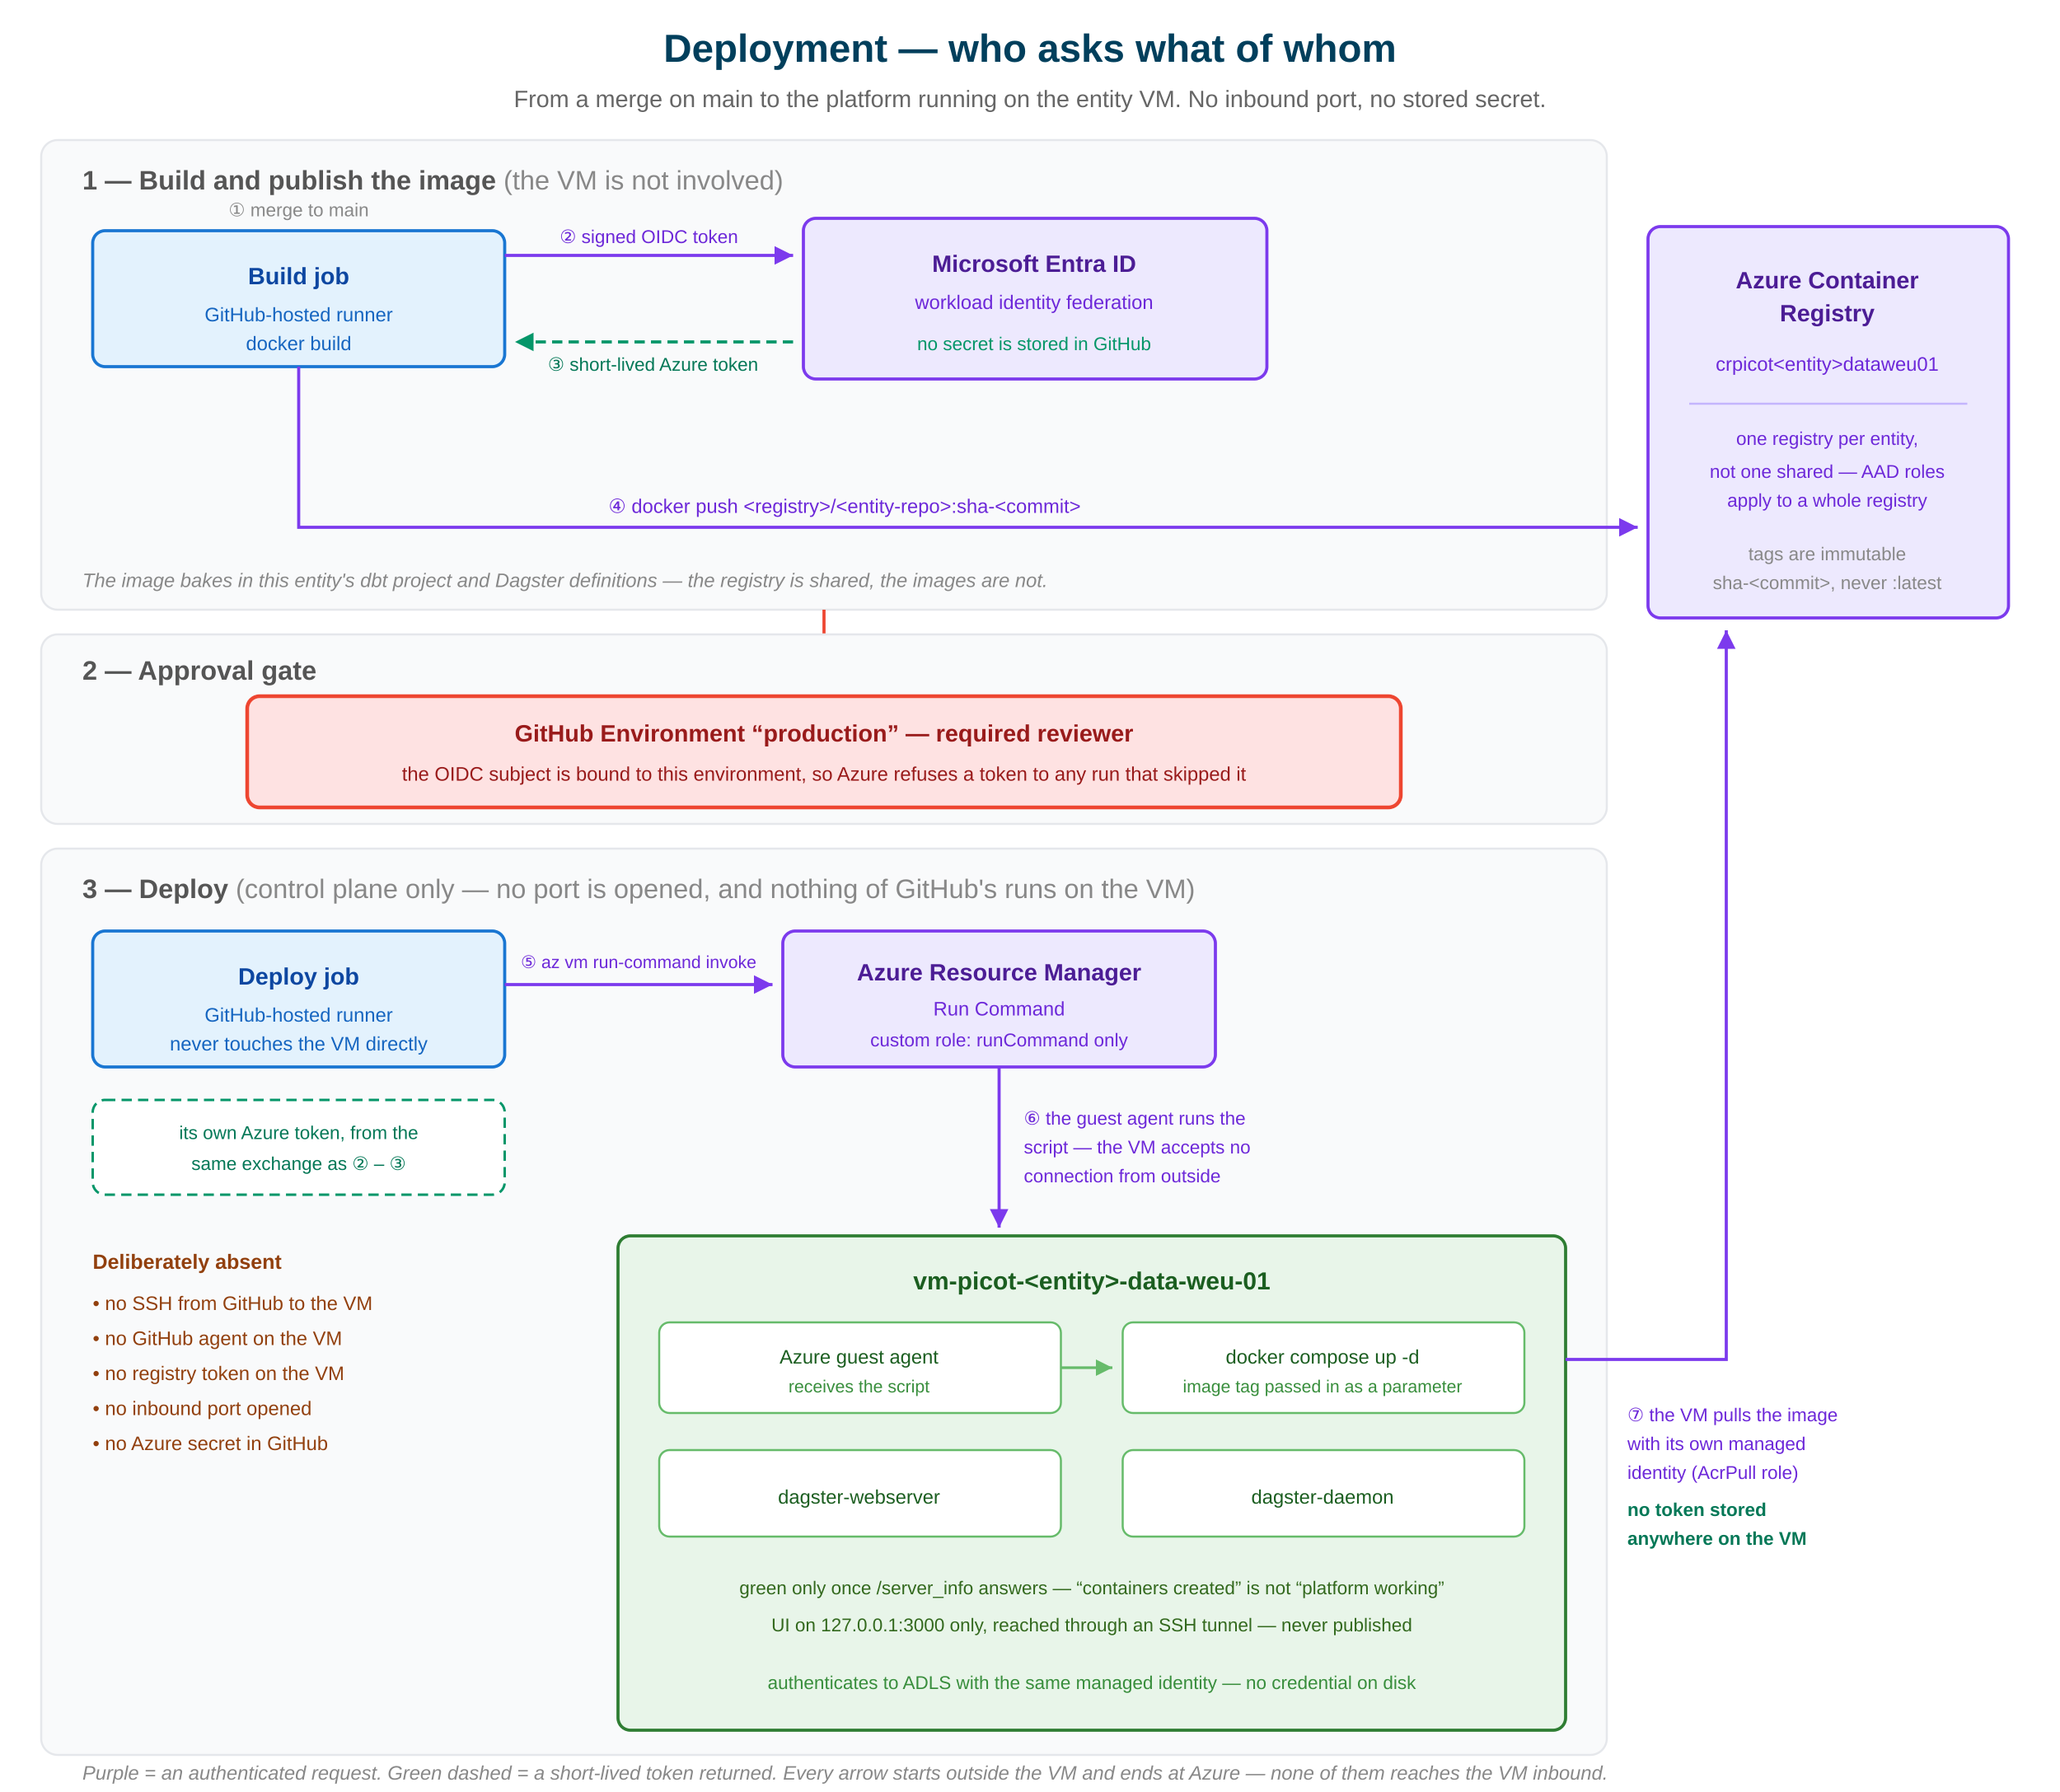
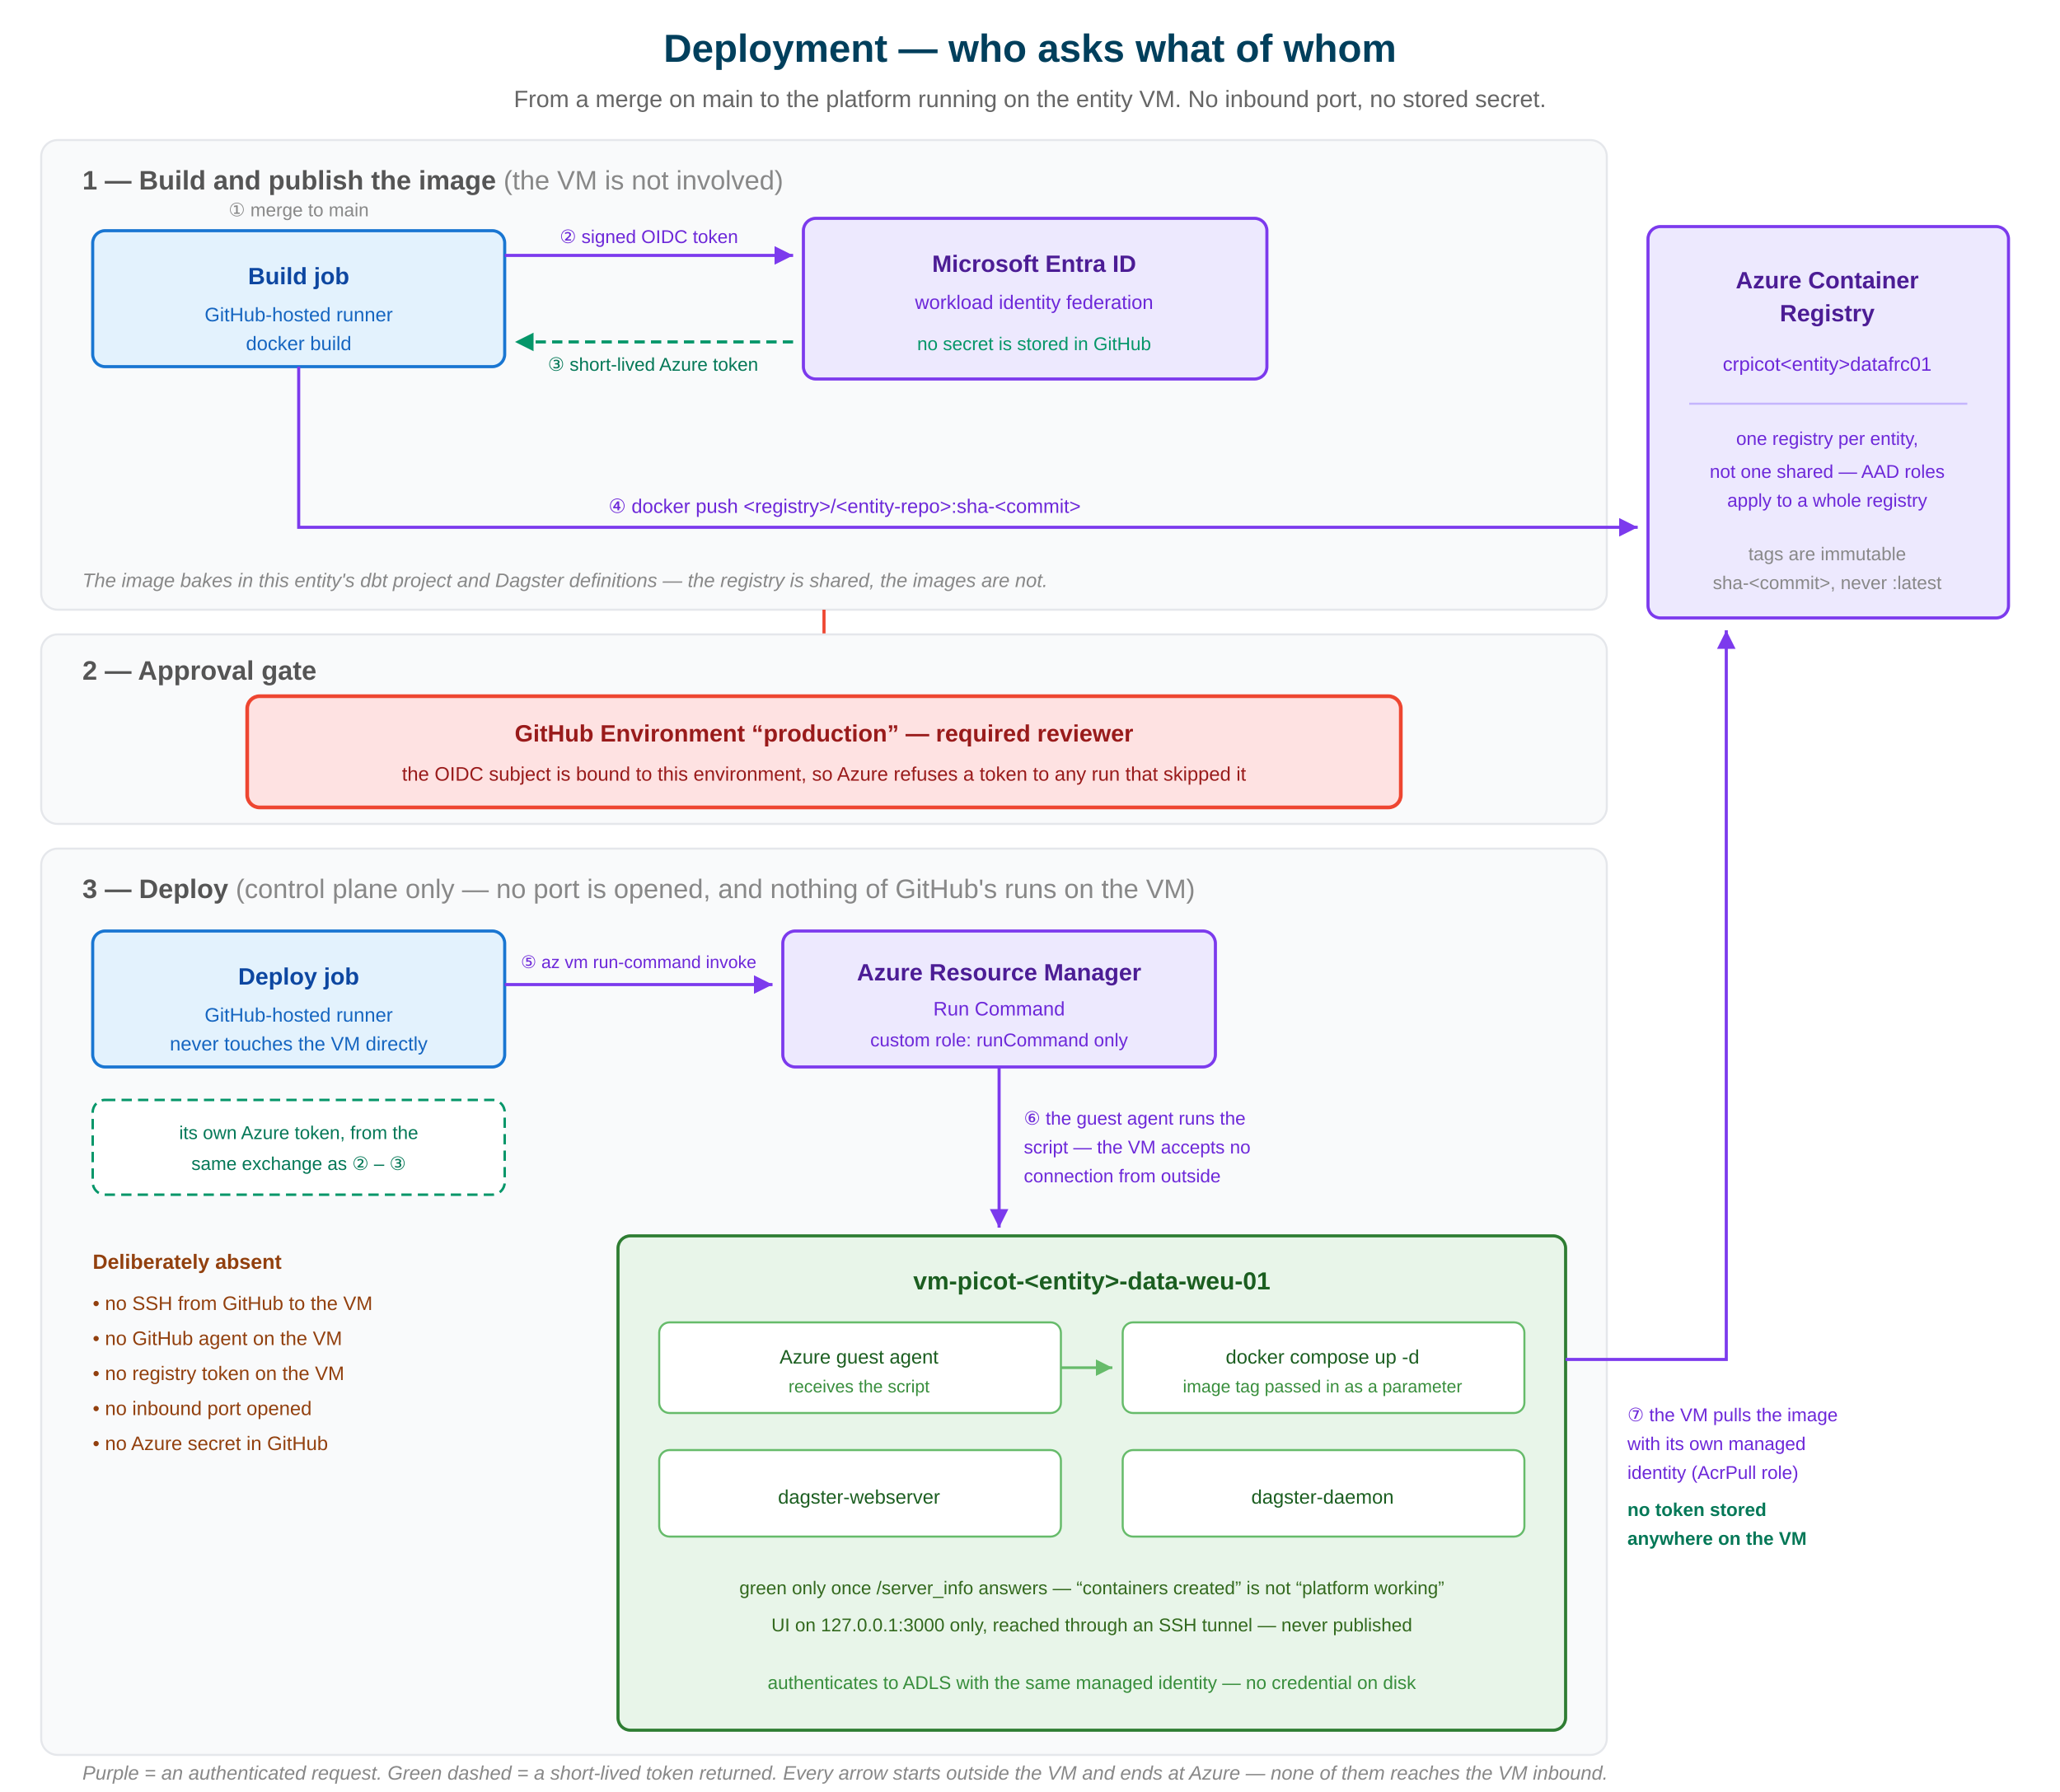
<svg xmlns="http://www.w3.org/2000/svg" viewBox="0 0 1000 870" font-family="Segoe UI, Arial, sans-serif" class="dp-diagram" role="img" aria-label="How a merge reaches the entity VM: GitHub Actions obtains a short-lived Azure token via OIDC, pushes the image to the shared container registry, waits for approval on the production environment, then asks Azure Run Command to have the VM's guest agent pull the image with its own managed identity and restart the stack. No inbound port and no stored secret.">
  <rect width="1000" height="870" fill="#ffffff" />
  <defs>
    <marker id="dep-arrow" markerWidth="11" markerHeight="11" refX="9" refY="5.5" orient="auto" markerUnits="userSpaceOnUse">
      <path d="M0,1 L9,5.5 L0,10 z" fill="#7c3aed" />
    </marker>
    <marker id="dep-arrow-token" markerWidth="11" markerHeight="11" refX="9" refY="5.5" orient="auto" markerUnits="userSpaceOnUse">
      <path d="M0,1 L9,5.5 L0,10 z" fill="#059669" />
    </marker>
    <marker id="dep-arrow-gate" markerWidth="11" markerHeight="11" refX="9" refY="5.5" orient="auto" markerUnits="userSpaceOnUse">
      <path d="M0,1 L9,5.5 L0,10 z" fill="#ee4631" />
    </marker>
    <marker id="dep-arrow-vm" markerWidth="10" markerHeight="10" refX="8" refY="5" orient="auto" markerUnits="userSpaceOnUse">
      <path d="M0,1 L8,5 L0,9 z" fill="#66bb6a" />
    </marker>
  </defs>
  <text x="500" y="30" font-size="19" font-weight="bold" text-anchor="middle" fill="#003f5c">Deployment — who asks what of whom</text>
  <text x="500" y="52" font-size="11.5" text-anchor="middle" fill="#666">From a merge on main to the platform running on the entity VM. No inbound port, no stored secret.</text>
  <g class="dp-node" data-href="https://github.com/picot-data/data-platform-standards/blob/main/adr/0012-oidc-run-command-deployment.md">
    <rect x="800" y="110" width="175" height="190" rx="6" fill="#ede9fe" stroke="#7c3aed" stroke-width="1.5" />
    <text x="887" y="140" font-size="11.5" font-weight="bold" text-anchor="middle" fill="#4c1d95">Azure Container</text>
    <text x="887" y="156" font-size="11.5" font-weight="bold" text-anchor="middle" fill="#4c1d95">Registry</text>
-     <text x="887" y="180" font-size="9.5" text-anchor="middle" fill="#6d28d9">crpicot&lt;entity&gt;dataweu01</text>
+     <text x="887" y="180" font-size="9.5" text-anchor="middle" fill="#6d28d9">crpicot&lt;entity&gt;datafrc01</text>
    <line x1="820" y1="196" x2="955" y2="196" stroke="#c4b5fd" />
    <text x="887" y="216" font-size="9" text-anchor="middle" fill="#6d28d9">one registry per entity,</text>
    <text x="887" y="232" font-size="9" text-anchor="middle" fill="#6d28d9">not one shared — AAD roles</text>
    <text x="887" y="246" font-size="9" text-anchor="middle" fill="#6d28d9">apply to a whole registry</text>
    <text x="887" y="272" font-size="9" text-anchor="middle" fill="#888">tags are immutable</text>
    <text x="887" y="286" font-size="9" text-anchor="middle" fill="#888">sha-&lt;commit&gt;, never :latest</text>
  </g>
  <rect x="20" y="68" width="760" height="228" rx="8" fill="#f9fafb" stroke="#e5e7eb" />
  <text x="40" y="92" font-size="13" font-weight="bold" fill="#555">1 — Build and publish the image <tspan font-weight="normal" fill="#888">(the VM is not involved)</tspan>
  </text>
  <g class="dp-node" data-href="repositories-and-delivery.md#deployment">
    <rect x="45" y="112" width="200" height="66" rx="6" fill="#e3f2fd" stroke="#1976d2" stroke-width="1.5" />
    <text x="145" y="138" font-size="11.5" font-weight="bold" text-anchor="middle" fill="#0d47a1">Build job</text>
    <text x="145" y="156" font-size="9.5" text-anchor="middle" fill="#1565c0">GitHub-hosted runner</text>
    <text x="145" y="170" font-size="9.5" text-anchor="middle" fill="#1565c0">docker build</text>
  </g>
  <g class="dp-node" data-href="https://github.com/picot-data/data-platform-standards/blob/main/adr/0012-oidc-run-command-deployment.md">
    <rect x="390" y="106" width="225" height="78" rx="6" fill="#ede9fe" stroke="#7c3aed" stroke-width="1.5" />
    <text x="502" y="132" font-size="11.5" font-weight="bold" text-anchor="middle" fill="#4c1d95">Microsoft Entra ID</text>
    <text x="502" y="150" font-size="9.5" text-anchor="middle" fill="#6d28d9">workload identity federation</text>
    <text x="502" y="170" font-size="9" text-anchor="middle" fill="#059669">no secret is stored in GitHub</text>
  </g>
  <path d="M245,124 H385" fill="none" stroke="#7c3aed" stroke-width="1.5" marker-end="url(#dep-arrow)" />
  <text x="315" y="118" font-size="9" text-anchor="middle" fill="#6d28d9">② signed OIDC token</text>
  <path d="M385,166 H250" fill="none" stroke="#059669" stroke-width="1.5" stroke-dasharray="5,3" marker-end="url(#dep-arrow-token)" />
  <text x="317" y="180" font-size="9" text-anchor="middle" fill="#047857">③ short-lived Azure token</text>
  <text x="145" y="105" font-size="9" text-anchor="middle" fill="#888">① merge to main</text>
  <path d="M145,178 V256 H795" fill="none" stroke="#7c3aed" stroke-width="1.5" marker-end="url(#dep-arrow)" />
  <text x="410" y="249" font-size="9.5" text-anchor="middle" fill="#6d28d9">④ docker push &lt;registry&gt;/&lt;entity-repo&gt;:sha-&lt;commit&gt;</text>
  <text x="40" y="285" font-size="9.5" font-style="italic" fill="#888">The image bakes in this entity's dbt project and Dagster definitions — the registry is shared, the images are not.</text>
  <path d="M400,296 V332" fill="none" stroke="#ee4631" stroke-width="1.5" marker-end="url(#dep-arrow-gate)" />
  <rect x="20" y="308" width="760" height="92" rx="8" fill="#f9fafb" stroke="#e5e7eb" />
  <text x="40" y="330" font-size="13" font-weight="bold" fill="#555">2 — Approval gate</text>
  <g class="dp-node" data-href="https://github.com/picot-data/data-platform-standards/blob/main/adr/0012-oidc-run-command-deployment.md">
    <rect x="120" y="338" width="560" height="54" rx="6" fill="#fee2e2" stroke="#ee4631" stroke-width="1.8" />
    <text x="400" y="360" font-size="11.5" font-weight="bold" text-anchor="middle" fill="#991b1b">GitHub Environment “production” — required reviewer</text>
    <text x="400" y="379" font-size="9.5" text-anchor="middle" fill="#991b1b">the OIDC subject is bound to this environment, so Azure refuses a token to any run that skipped it</text>
  </g>
  <rect x="20" y="412" width="760" height="440" rx="8" fill="#f9fafb" stroke="#e5e7eb" />
  <text x="40" y="436" font-size="13" font-weight="bold" fill="#555">3 — Deploy <tspan font-weight="normal" fill="#888">(control plane only — no port is opened, and nothing of GitHub's runs on the VM)</tspan>
  </text>
  <g class="dp-node" data-href="repositories-and-delivery.md#deployment">
    <rect x="45" y="452" width="200" height="66" rx="6" fill="#e3f2fd" stroke="#1976d2" stroke-width="1.5" />
    <text x="145" y="478" font-size="11.5" font-weight="bold" text-anchor="middle" fill="#0d47a1">Deploy job</text>
    <text x="145" y="496" font-size="9.5" text-anchor="middle" fill="#1565c0">GitHub-hosted runner</text>
    <text x="145" y="510" font-size="9.5" text-anchor="middle" fill="#1565c0">never touches the VM directly</text>
  </g>
  <rect x="45" y="534" width="200" height="46" rx="6" fill="#ffffff" stroke="#059669" stroke-width="1.2" stroke-dasharray="5,3" />
  <text x="145" y="553" font-size="9" text-anchor="middle" fill="#047857">its own Azure token, from the</text>
  <text x="145" y="568" font-size="9" text-anchor="middle" fill="#047857">same exchange as ② – ③</text>
  <text x="45" y="616" font-size="10" font-weight="bold" fill="#92400e">Deliberately absent</text>
  <text x="45" y="636" font-size="9.5" fill="#92400e">• no SSH from GitHub to the VM</text>
  <text x="45" y="653" font-size="9.5" fill="#92400e">• no GitHub agent on the VM</text>
  <text x="45" y="670" font-size="9.5" fill="#92400e">• no registry token on the VM</text>
  <text x="45" y="687" font-size="9.5" fill="#92400e">• no inbound port opened</text>
  <text x="45" y="704" font-size="9.5" fill="#92400e">• no Azure secret in GitHub</text>
  <g class="dp-node" data-href="https://github.com/picot-data/data-platform-standards/blob/main/adr/0012-oidc-run-command-deployment.md">
    <rect x="380" y="452" width="210" height="66" rx="6" fill="#ede9fe" stroke="#7c3aed" stroke-width="1.5" />
    <text x="485" y="476" font-size="11.5" font-weight="bold" text-anchor="middle" fill="#4c1d95">Azure Resource Manager</text>
    <text x="485" y="493" font-size="9.5" text-anchor="middle" fill="#6d28d9">Run Command</text>
    <text x="485" y="508" font-size="9" text-anchor="middle" fill="#6d28d9">custom role: runCommand only</text>
  </g>
  <path d="M245,478 H375" fill="none" stroke="#7c3aed" stroke-width="1.5" marker-end="url(#dep-arrow)" />
  <text x="310" y="470" font-size="8.5" text-anchor="middle" fill="#6d28d9">⑤ az vm run-command invoke</text>
  <path d="M485,518 V596" fill="none" stroke="#7c3aed" stroke-width="1.5" marker-end="url(#dep-arrow)" />
  <text x="497" y="546" font-size="9" fill="#6d28d9">⑥ the guest agent runs the</text>
  <text x="497" y="560" font-size="9" fill="#6d28d9">script — the VM accepts no</text>
  <text x="497" y="574" font-size="9" fill="#6d28d9">connection from outside</text>
  <g class="dp-node" data-href="platform-overview.md">
    <rect x="300" y="600" width="460" height="240" rx="6" fill="#e8f5e9" stroke="#2e7d32" stroke-width="1.5" />
    <text x="530" y="626" font-size="12" font-weight="bold" text-anchor="middle" fill="#1b5e20">vm-picot-&lt;entity&gt;-data-weu-01</text>
    <rect x="320" y="642" width="195" height="44" rx="5" fill="#ffffff" stroke="#66bb6a" />
    <text x="417" y="662" font-size="9.5" text-anchor="middle" fill="#1b5e20">Azure guest agent</text>
    <text x="417" y="676" font-size="8.5" text-anchor="middle" fill="#388e3c">receives the script</text>
    <rect x="545" y="642" width="195" height="44" rx="5" fill="#ffffff" stroke="#66bb6a" />
    <text x="642" y="662" font-size="9.5" text-anchor="middle" fill="#1b5e20">docker compose up -d</text>
    <text x="642" y="676" font-size="8.5" text-anchor="middle" fill="#388e3c">image tag passed in as a parameter</text>
    <path d="M515,664 H540" fill="none" stroke="#66bb6a" stroke-width="1.3" marker-end="url(#dep-arrow-vm)" />
    <rect x="320" y="704" width="195" height="42" rx="5" fill="#ffffff" stroke="#66bb6a" />
    <text x="417" y="730" font-size="9.5" text-anchor="middle" fill="#1b5e20">dagster-webserver</text>
    <rect x="545" y="704" width="195" height="42" rx="5" fill="#ffffff" stroke="#66bb6a" />
    <text x="642" y="730" font-size="9.5" text-anchor="middle" fill="#1b5e20">dagster-daemon</text>
    <text x="530" y="774" font-size="9" text-anchor="middle" fill="#33691e">green only once /server_info answers — “containers created” is not “platform working”</text>
    <text x="530" y="792" font-size="9" text-anchor="middle" fill="#33691e">UI on 127.0.0.1:3000 only, reached through an SSH tunnel — never published</text>
    <text x="530" y="820" font-size="9" text-anchor="middle" fill="#388e3c">authenticates to ADLS with the same managed identity — no credential on disk</text>
  </g>
  <path d="M760,660 H838 V306" fill="none" stroke="#7c3aed" stroke-width="1.5" marker-end="url(#dep-arrow)" />
  <text x="790" y="690" font-size="9" fill="#6d28d9">⑦ the VM pulls the image</text>
  <text x="790" y="704" font-size="9" fill="#6d28d9">with its own managed</text>
  <text x="790" y="718" font-size="9" fill="#6d28d9">identity (AcrPull role)</text>
  <text x="790" y="736" font-size="9" font-weight="bold" fill="#047857">no token stored</text>
  <text x="790" y="750" font-size="9" font-weight="bold" fill="#047857">anywhere on the VM</text>
  <text x="40" y="864" font-size="9.5" font-style="italic" fill="#888">Purple = an authenticated request. Green dashed = a short-lived token returned. Every arrow starts outside the VM and ends at Azure — none of them reaches the VM inbound.</text>
</svg>
